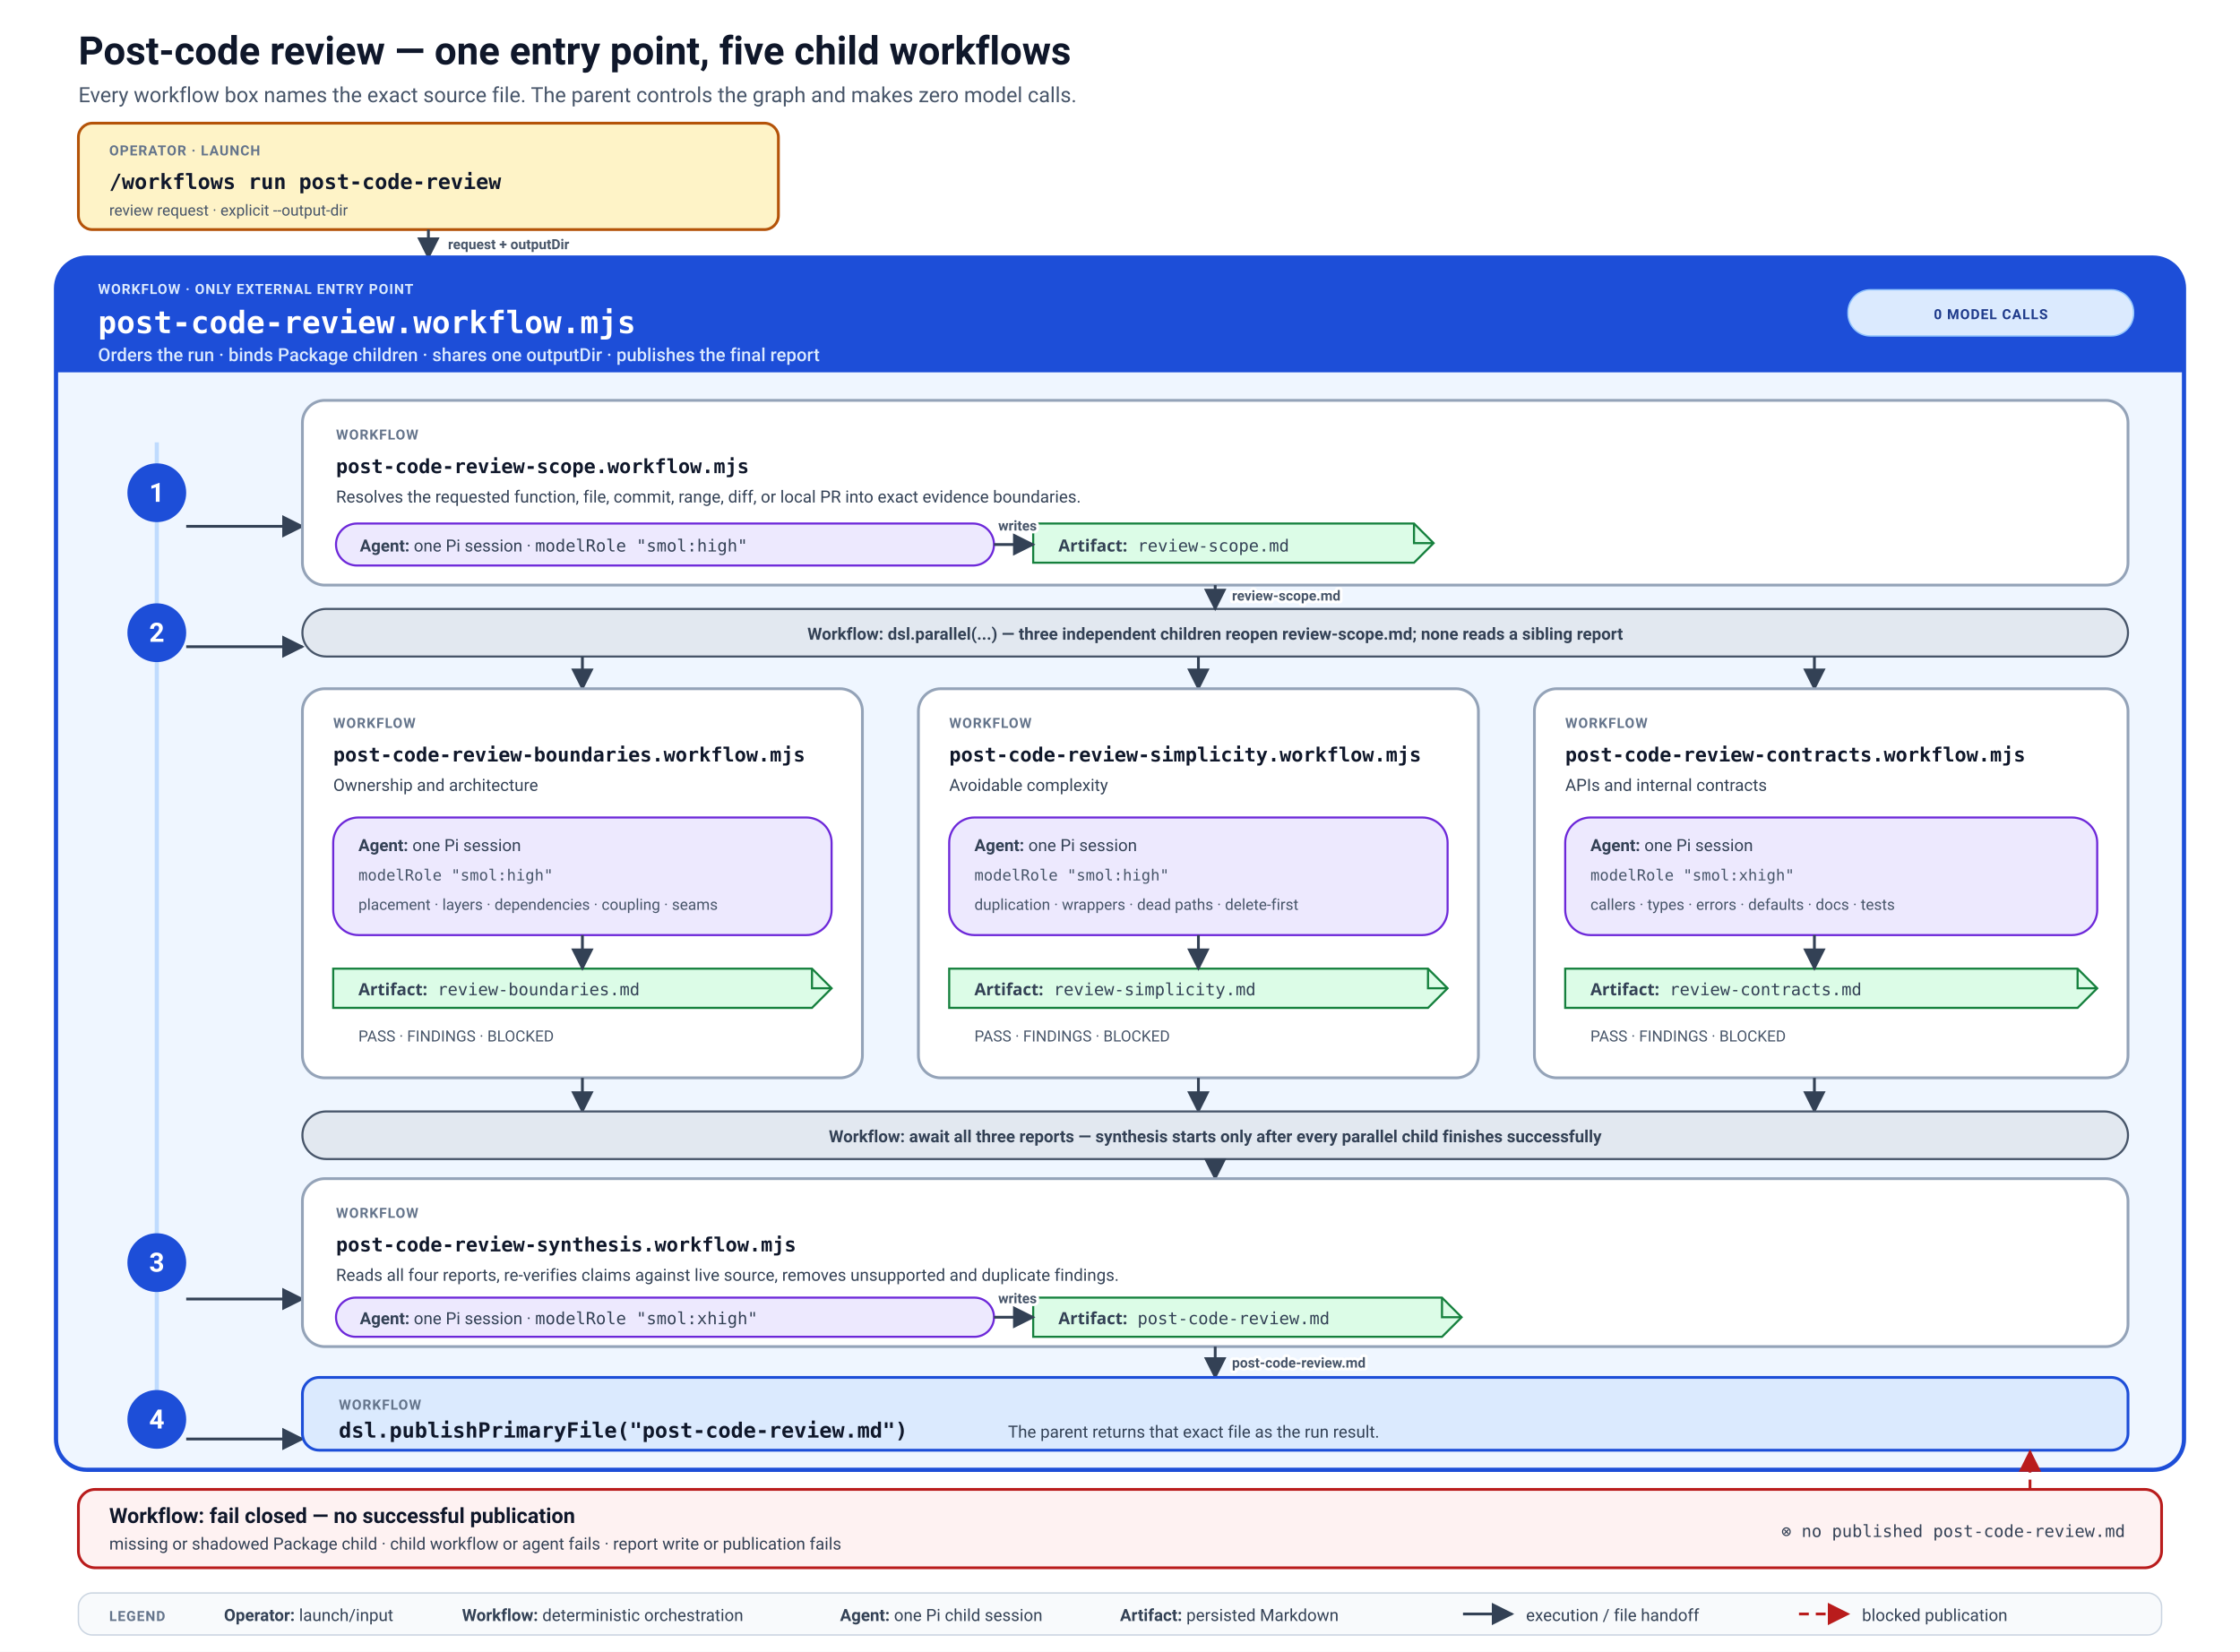
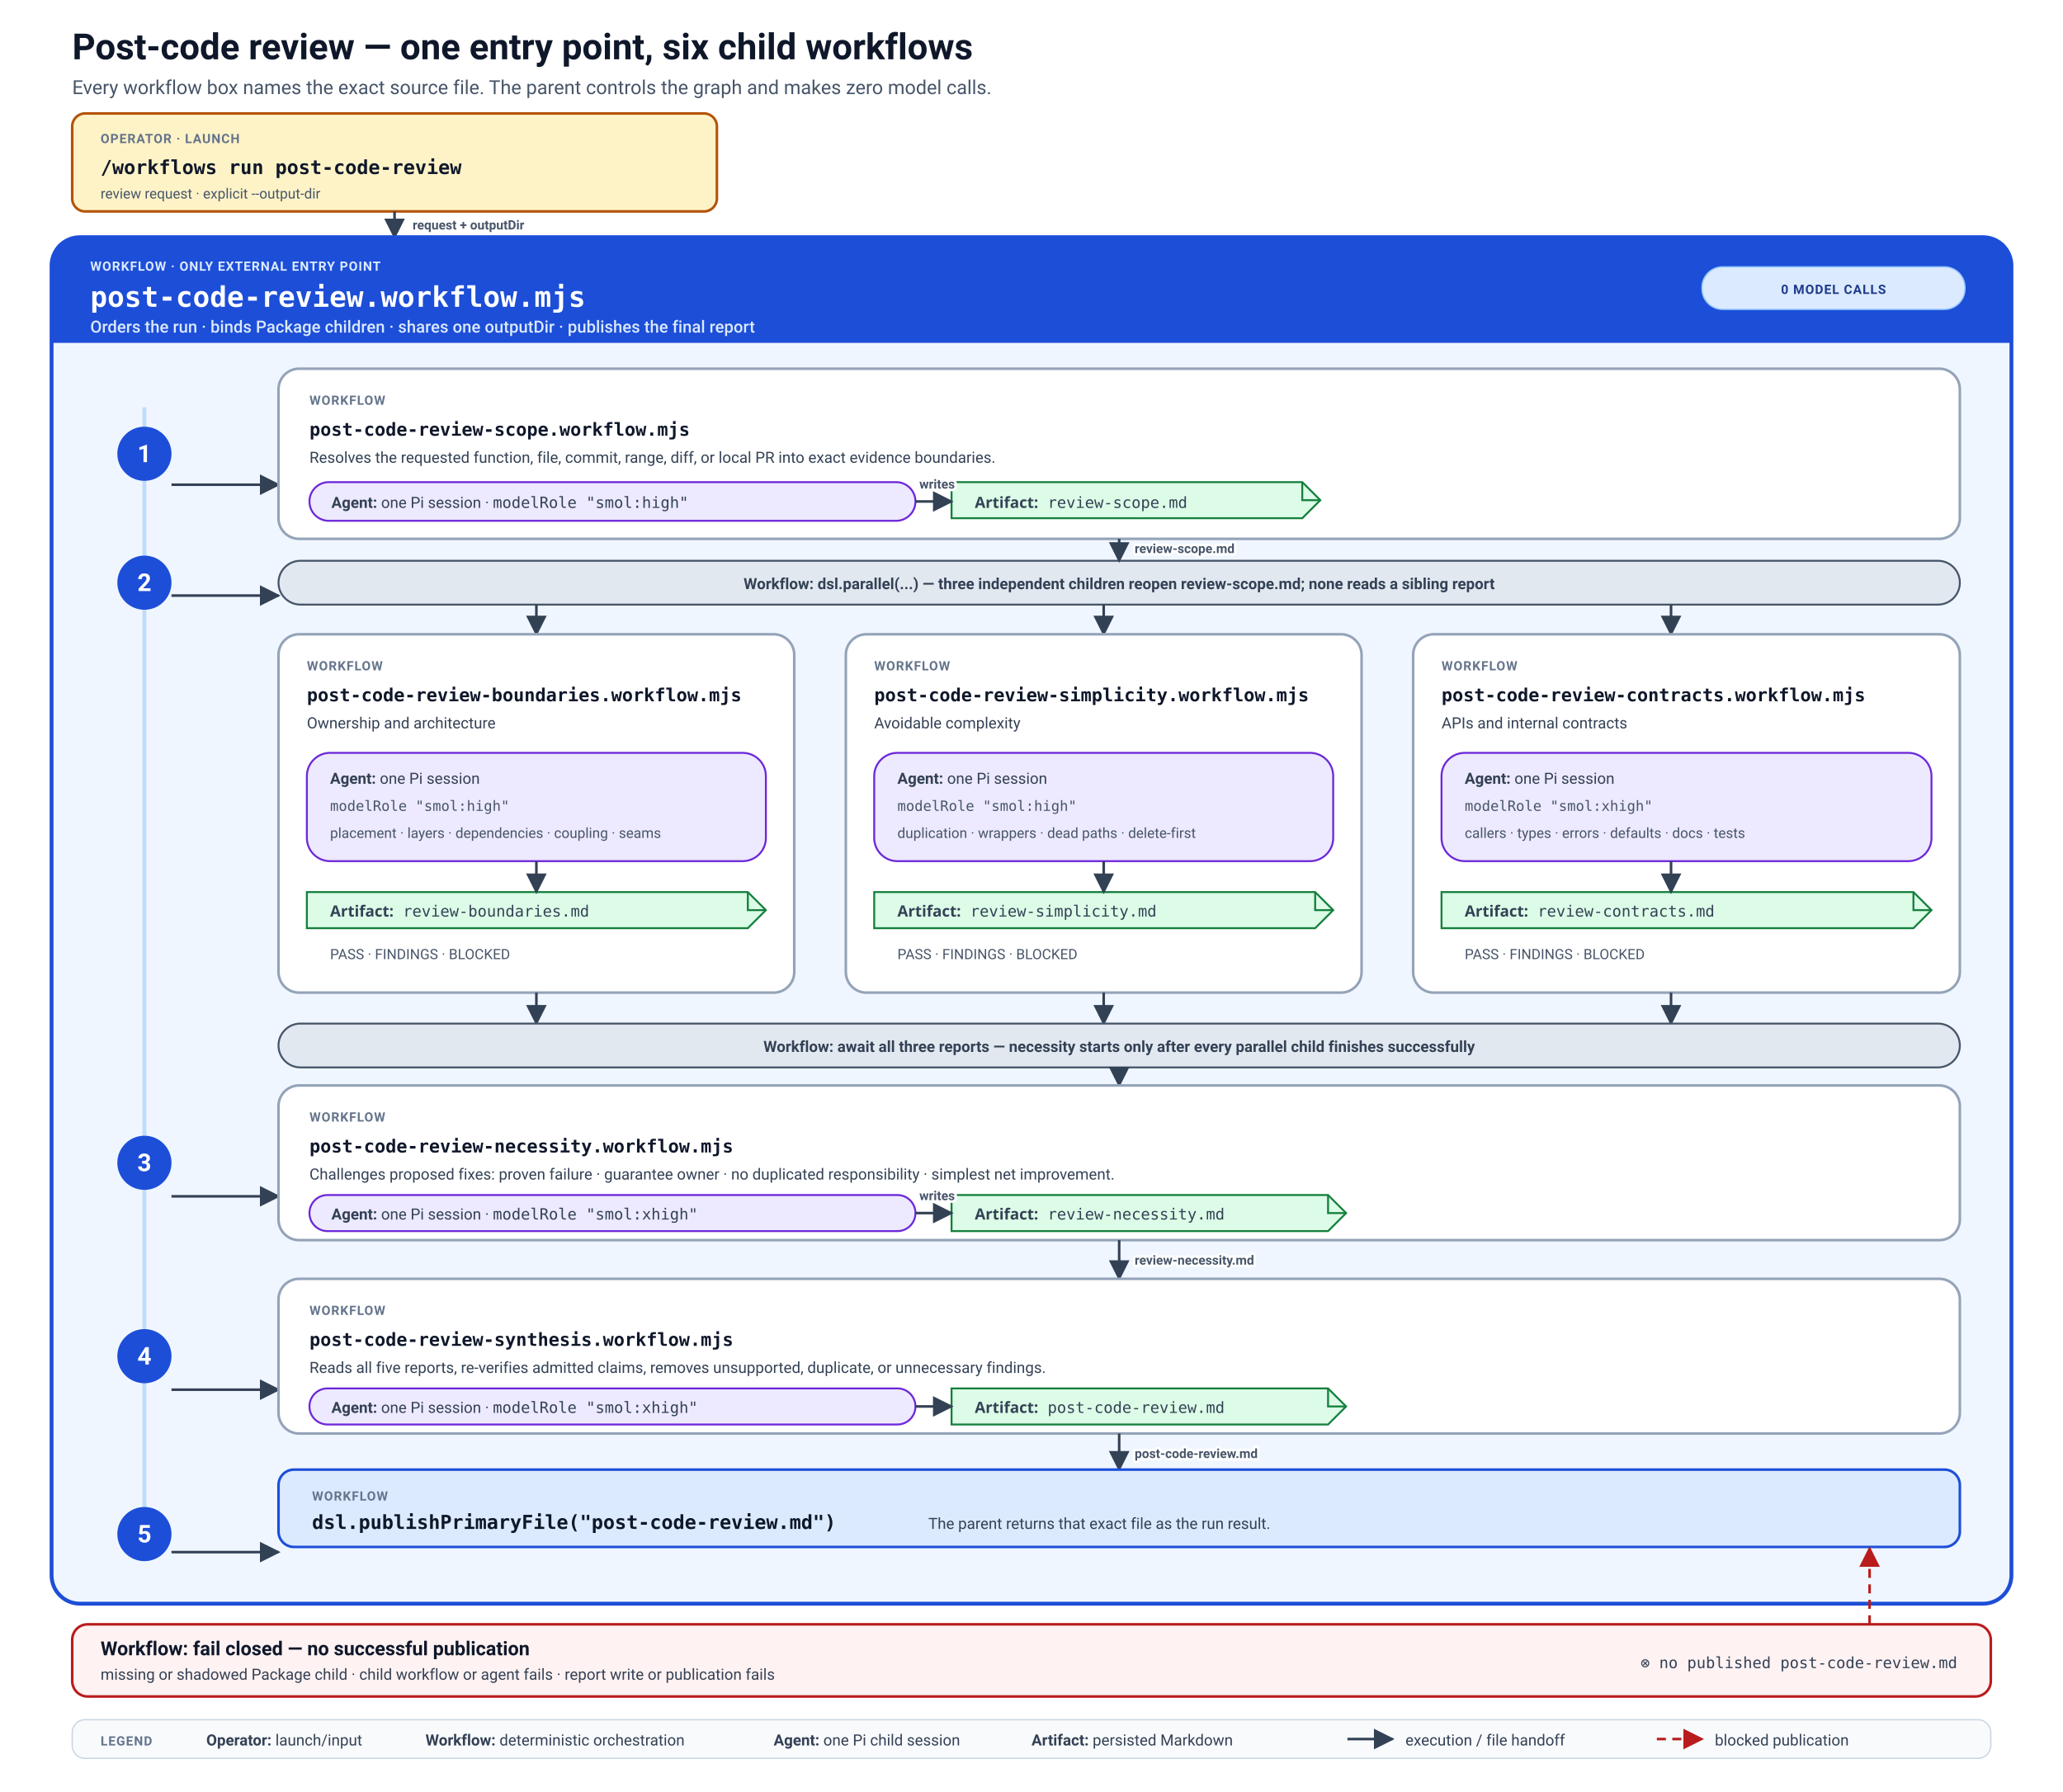
- <svg xmlns="http://www.w3.org/2000/svg" width="1600" height="1180" viewBox="0 0 1600 1180" role="img" aria-labelledby="diagram-title diagram-desc" preserveAspectRatio="xMidYMid meet">
+ <svg xmlns="http://www.w3.org/2000/svg" width="1600" height="1390" viewBox="0 0 1600 1390" role="img" aria-labelledby="diagram-title diagram-desc" preserveAspectRatio="xMidYMid meet">
  <defs>
    <marker id="arrow" viewBox="0 0 10 10" refX="9" refY="5" markerWidth="8" markerHeight="8" orient="auto-start-reverse">
      <path d="M 0 0 L 10 5 L 0 10 z" fill="#334155" />
    </marker>
    <marker id="arrow-red" viewBox="0 0 10 10" refX="9" refY="5" markerWidth="8" markerHeight="8" orient="auto-start-reverse">
      <path d="M 0 0 L 10 5 L 0 10 z" fill="#b91c1c" />
    </marker>
    <style>
      .sans { font-family: system-ui, -apple-system, "Segoe UI", Roboto, sans-serif; }
      .mono { font-family: ui-monospace, SFMono-Regular, Menlo, Consolas, monospace; }
      .h1 { font-size: 28px; font-weight: 750; fill: #0f172a; }
      .subtitle { font-size: 15px; font-weight: 400; fill: #475569; }
      .parent-title { font-size: 22px; font-weight: 750; fill: #ffffff; }
      .parent-subtitle { font-size: 13px; font-weight: 450; fill: #dbeafe; }
      .node-title { font-size: 15px; font-weight: 720; fill: #0f172a; }
      .node-file { font-size: 14px; font-weight: 720; fill: #0f172a; }
      .body { font-size: 12px; font-weight: 430; fill: #334155; }
      .small { font-size: 11px; font-weight: 430; fill: #475569; }
      .tag { font-size: 10px; font-weight: 750; letter-spacing: .06em; fill: #64748b; }
      .tag-light { font-size: 10px; font-weight: 750; letter-spacing: .06em; fill: #dbeafe; }
      .badge { font-size: 10px; font-weight: 760; letter-spacing: .06em; fill: #1e3a8a; }
      .step-number { font-size: 19px; font-weight: 760; fill: #ffffff; text-anchor: middle; dominant-baseline: central; }
      .step-label { font-size: 11px; font-weight: 700; fill: #1e3a8a; }
      .step-code { font-size: 9px; font-weight: 500; fill: #475569; }
      .bar-text { font-size: 12px; font-weight: 650; fill: #334155; text-anchor: middle; }
      .edge { fill: none; stroke: #334155; stroke-width: 2; marker-end: url(#arrow); }
      .edge-red { fill: none; stroke: #b91c1c; stroke-width: 2; stroke-dasharray: 7 5; marker-end: url(#arrow-red); }
      .edge-label { font-size: 10px; font-weight: 600; fill: #475569; paint-order: stroke; stroke: #ffffff; stroke-width: 4px; stroke-linejoin: round; }
    </style>
  </defs>
-   <rect width="1600" height="1180" fill="#ffffff" />
-   <text x="56" y="46" class="sans h1">Post-code review — one entry point, five child workflows</text>
+   <rect width="1600" height="1390" fill="#ffffff" />
+   <text x="56" y="46" class="sans h1">Post-code review — one entry point, six child workflows</text>
  <text x="56" y="73" class="sans subtitle">Every workflow box names the exact source file. The parent controls the graph and makes zero model calls.</text>
  <rect x="56" y="88" width="500" height="76" rx="10" fill="#fef3c7" stroke="#b45309" stroke-width="2" />
  <text x="78" y="111" class="sans tag" fill="#92400e">OPERATOR · LAUNCH</text>
  <text x="78" y="135" class="mono node-title">/workflows run post-code-review</text>
  <text x="78" y="154" class="sans small">review request · explicit --output-dir</text>
  <path d="M 306 164 L 306 184" class="edge" />
  <text x="320" y="178" class="sans edge-label">request + outputDir</text>
-   <rect x="40" y="184" width="1520" height="866" rx="22" fill="#eff6ff" stroke="#1d4ed8" stroke-width="3" />
+   <rect x="40" y="184" width="1520" height="1060" rx="22" fill="#eff6ff" stroke="#1d4ed8" stroke-width="3" />
  <path d="M 62 184 H 1538 Q 1560 184 1560 206 V 266 H 40 V 206 Q 40 184 62 184 Z" fill="#1d4ed8" />
  <text x="70" y="210" class="sans tag-light">WORKFLOW · ONLY EXTERNAL ENTRY POINT</text>
  <text x="70" y="238" class="mono parent-title">post-code-review.workflow.mjs</text>
  <text x="70" y="258" class="sans parent-subtitle">Orders the run · binds Package children · shares one outputDir · publishes the final report</text>
  <rect x="1320" y="207" width="204" height="33" rx="16" fill="#dbeafe" stroke="#93c5fd" />
  <text x="1422" y="228" class="sans badge" text-anchor="middle">0 MODEL CALLS</text>
-   <path d="M 112 316 L 112 1018" fill="none" stroke="#bfdbfe" stroke-width="3" />
+   <path d="M 112 316 L 112 1210" fill="none" stroke="#bfdbfe" stroke-width="3" />
  <circle cx="112" cy="352" r="21" fill="#1d4ed8" />
  <text x="112" y="352" class="sans step-number">1</text>
  <path d="M 133 376 L 216 376" class="edge" />
  <rect x="216" y="286" width="1304" height="132" rx="16" fill="#ffffff" stroke="#94a3b8" stroke-width="2" />
  <text x="240" y="314" class="sans tag">WORKFLOW</text>
  <text x="240" y="338" class="mono node-file">post-code-review-scope.workflow.mjs</text>
  <text x="240" y="359" class="sans body">Resolves the requested function, file, commit, range, diff, or local PR into exact evidence boundaries.</text>
  <rect x="240" y="374" width="470" height="30" rx="15" fill="#ede9fe" stroke="#6d28d9" stroke-width="1.5" />
  <text x="257" y="394" class="sans body">
    <tspan font-weight="700">Agent:</tspan> one Pi session · <tspan class="mono">modelRole "smol:high"</tspan>
  </text>
  <path d="M 738 374 H 1010 L 1024 388 L 1010 402 H 738 Z" fill="#dcfce7" stroke="#15803d" stroke-width="1.5" />
  <path d="M 1010 374 V 388 H 1024" fill="none" stroke="#15803d" stroke-width="1.5" />
  <text x="756" y="394" class="mono body">
    <tspan font-family="system-ui" font-weight="700">Artifact:</tspan> review-scope.md</text>
  <path d="M 710 389 L 738 389" class="edge" />
  <text x="713" y="379" class="sans edge-label">writes</text>
  <circle cx="112" cy="452" r="21" fill="#1d4ed8" />
  <text x="112" y="452" class="sans step-number">2</text>
  <path d="M 133 462 L 216 462" class="edge" />
  <rect x="216" y="435" width="1304" height="34" rx="17" fill="#e2e8f0" stroke="#475569" stroke-width="1.5" />
  <text x="868" y="457" class="sans bar-text">Workflow: dsl.parallel(...) — three independent children reopen review-scope.md; none reads a sibling report</text>
  <path d="M 868 418 L 868 435" class="edge" />
  <text x="880" y="429" class="sans edge-label">review-scope.md</text>
  <path d="M 416 469 L 416 492" class="edge" />
  <path d="M 856 469 L 856 492" class="edge" />
  <path d="M 1296 469 L 1296 492" class="edge" />
  <rect x="216" y="492" width="400" height="278" rx="16" fill="#ffffff" stroke="#94a3b8" stroke-width="2" />
  <text x="238" y="520" class="sans tag">WORKFLOW</text>
  <text x="238" y="544" class="mono node-file">post-code-review-boundaries.workflow.mjs</text>
  <text x="238" y="565" class="sans body">Ownership and architecture</text>
  <rect x="238" y="584" width="356" height="84" rx="18" fill="#ede9fe" stroke="#6d28d9" stroke-width="1.5" />
  <text x="256" y="608" class="sans body">
    <tspan font-weight="700">Agent:</tspan> one Pi session</text>
  <text x="256" y="629" class="mono small">modelRole "smol:high"</text>
  <text x="256" y="650" class="sans small">placement · layers · dependencies · coupling · seams</text>
  <path d="M 238 692 H 580 L 594 706 L 580 720 H 238 Z" fill="#dcfce7" stroke="#15803d" stroke-width="1.5" />
  <path d="M 580 692 V 706 H 594" fill="none" stroke="#15803d" stroke-width="1.5" />
  <text x="256" y="711" class="mono body">
    <tspan font-family="system-ui" font-weight="700">Artifact:</tspan> review-boundaries.md</text>
  <text x="256" y="744" class="sans small">PASS · FINDINGS · BLOCKED</text>
  <path d="M 416 668 L 416 692" class="edge" />
  <rect x="656" y="492" width="400" height="278" rx="16" fill="#ffffff" stroke="#94a3b8" stroke-width="2" />
  <text x="678" y="520" class="sans tag">WORKFLOW</text>
  <text x="678" y="544" class="mono node-file">post-code-review-simplicity.workflow.mjs</text>
  <text x="678" y="565" class="sans body">Avoidable complexity</text>
  <rect x="678" y="584" width="356" height="84" rx="18" fill="#ede9fe" stroke="#6d28d9" stroke-width="1.5" />
  <text x="696" y="608" class="sans body">
    <tspan font-weight="700">Agent:</tspan> one Pi session</text>
  <text x="696" y="629" class="mono small">modelRole "smol:high"</text>
  <text x="696" y="650" class="sans small">duplication · wrappers · dead paths · delete-first</text>
  <path d="M 678 692 H 1020 L 1034 706 L 1020 720 H 678 Z" fill="#dcfce7" stroke="#15803d" stroke-width="1.5" />
  <path d="M 1020 692 V 706 H 1034" fill="none" stroke="#15803d" stroke-width="1.5" />
  <text x="696" y="711" class="mono body">
    <tspan font-family="system-ui" font-weight="700">Artifact:</tspan> review-simplicity.md</text>
  <text x="696" y="744" class="sans small">PASS · FINDINGS · BLOCKED</text>
  <path d="M 856 668 L 856 692" class="edge" />
  <rect x="1096" y="492" width="424" height="278" rx="16" fill="#ffffff" stroke="#94a3b8" stroke-width="2" />
  <text x="1118" y="520" class="sans tag">WORKFLOW</text>
  <text x="1118" y="544" class="mono node-file">post-code-review-contracts.workflow.mjs</text>
  <text x="1118" y="565" class="sans body">APIs and internal contracts</text>
  <rect x="1118" y="584" width="380" height="84" rx="18" fill="#ede9fe" stroke="#6d28d9" stroke-width="1.5" />
  <text x="1136" y="608" class="sans body">
    <tspan font-weight="700">Agent:</tspan> one Pi session</text>
  <text x="1136" y="629" class="mono small">modelRole "smol:xhigh"</text>
  <text x="1136" y="650" class="sans small">callers · types · errors · defaults · docs · tests</text>
  <path d="M 1118 692 H 1484 L 1498 706 L 1484 720 H 1118 Z" fill="#dcfce7" stroke="#15803d" stroke-width="1.5" />
  <path d="M 1484 692 V 706 H 1498" fill="none" stroke="#15803d" stroke-width="1.5" />
  <text x="1136" y="711" class="mono body">
    <tspan font-family="system-ui" font-weight="700">Artifact:</tspan> review-contracts.md</text>
  <text x="1136" y="744" class="sans small">PASS · FINDINGS · BLOCKED</text>
  <path d="M 1296 668 L 1296 692" class="edge" />
  <path d="M 416 770 L 416 794" class="edge" />
  <path d="M 856 770 L 856 794" class="edge" />
  <path d="M 1296 770 L 1296 794" class="edge" />
  <rect x="216" y="794" width="1304" height="34" rx="17" fill="#e2e8f0" stroke="#475569" stroke-width="1.5" />
-   <text x="868" y="816" class="sans bar-text">Workflow: await all three reports — synthesis starts only after every parallel child finishes successfully</text>
+   <text x="868" y="816" class="sans bar-text">Workflow: await all three reports — necessity starts only after every parallel child finishes successfully</text>
  <circle cx="112" cy="902" r="21" fill="#1d4ed8" />
  <text x="112" y="902" class="sans step-number">3</text>
  <path d="M 133 928 L 216 928" class="edge" />
  <path d="M 868 828 L 868 842" class="edge" />
  <rect x="216" y="842" width="1304" height="120" rx="16" fill="#ffffff" stroke="#94a3b8" stroke-width="2" />
  <text x="240" y="870" class="sans tag">WORKFLOW</text>
-   <text x="240" y="894" class="mono node-file">post-code-review-synthesis.workflow.mjs</text>
-   <text x="240" y="915" class="sans body">Reads all four reports, re-verifies claims against live source, removes unsupported and duplicate findings.</text>
+   <text x="240" y="894" class="mono node-file">post-code-review-necessity.workflow.mjs</text>
+   <text x="240" y="915" class="sans body">Challenges proposed fixes: proven failure · guarantee owner · no duplicated responsibility · simplest net improvement.</text>
  <rect x="240" y="927" width="470" height="28" rx="14" fill="#ede9fe" stroke="#6d28d9" stroke-width="1.5" />
  <text x="257" y="946" class="sans body">
    <tspan font-weight="700">Agent:</tspan> one Pi session · <tspan class="mono">modelRole "smol:xhigh"</tspan>
  </text>
  <path d="M 738 927 H 1030 L 1044 941 L 1030 955 H 738 Z" fill="#dcfce7" stroke="#15803d" stroke-width="1.5" />
  <path d="M 1030 927 V 941 H 1044" fill="none" stroke="#15803d" stroke-width="1.5" />
  <text x="756" y="946" class="mono body">
-     <tspan font-family="system-ui" font-weight="700">Artifact:</tspan> post-code-review.md</text>
+     <tspan font-family="system-ui" font-weight="700">Artifact:</tspan> review-necessity.md</text>
  <path d="M 710 941 L 738 941" class="edge" />
  <text x="713" y="931" class="sans edge-label">writes</text>
-   <circle cx="112" cy="1014" r="21" fill="#1d4ed8" />
-   <text x="112" y="1014" class="sans step-number">4</text>
-   <path d="M 133 1028 L 216 1028" class="edge" />
-   <path d="M 868 962 L 868 984" class="edge" />
-   <text x="880" y="977" class="sans edge-label">post-code-review.md</text>
-   <rect x="216" y="984" width="1304" height="52" rx="12" fill="#dbeafe" stroke="#1d4ed8" stroke-width="2" />
-   <text x="242" y="1007" class="sans tag">WORKFLOW</text>
-   <text x="242" y="1027" class="mono node-title">dsl.publishPrimaryFile("post-code-review.md")</text>
-   <text x="720" y="1027" class="sans body">The parent returns that exact file as the run result.</text>
-   <rect x="56" y="1064" width="1488" height="56" rx="12" fill="#fef2f2" stroke="#b91c1c" stroke-width="2" />
-   <text x="78" y="1088" class="sans node-title" fill="#7f1d1d">Workflow: fail closed — no successful publication</text>
-   <text x="78" y="1107" class="sans body" fill="#7f1d1d">missing or shadowed Package child · child workflow or agent fails · report write or publication fails</text>
-   <text x="1518" y="1098" class="mono body" fill="#7f1d1d" text-anchor="end" font-weight="700">⊗ no published post-code-review.md</text>
-   <path d="M 1450 1064 L 1450 1037" class="edge-red" />
-   <rect x="56" y="1138" width="1488" height="30" rx="10" fill="#f8fafc" stroke="#cbd5e1" />
-   <text x="78" y="1158" class="sans tag">LEGEND</text>
-   <text x="160" y="1158" class="sans body">
+   <circle cx="112" cy="1052" r="21" fill="#1d4ed8" />
+   <text x="112" y="1052" class="sans step-number">4</text>
+   <path d="M 133 1078 L 216 1078" class="edge" />
+   <path d="M 868 962 L 868 992" class="edge" />
+   <text x="880" y="981" class="sans edge-label">review-necessity.md</text>
+   <rect x="216" y="992" width="1304" height="120" rx="16" fill="#ffffff" stroke="#94a3b8" stroke-width="2" />
+   <text x="240" y="1020" class="sans tag">WORKFLOW</text>
+   <text x="240" y="1044" class="mono node-file">post-code-review-synthesis.workflow.mjs</text>
+   <text x="240" y="1065" class="sans body">Reads all five reports, re-verifies admitted claims, removes unsupported, duplicate, or unnecessary findings.</text>
+   <rect x="240" y="1077" width="470" height="28" rx="14" fill="#ede9fe" stroke="#6d28d9" stroke-width="1.5" />
+   <text x="257" y="1096" class="sans body">
+     <tspan font-weight="700">Agent:</tspan> one Pi session · <tspan class="mono">modelRole "smol:xhigh"</tspan>
+   </text>
+   <path d="M 738 1077 H 1030 L 1044 1091 L 1030 1105 H 738 Z" fill="#dcfce7" stroke="#15803d" stroke-width="1.5" />
+   <path d="M 1030 1077 V 1091 H 1044" fill="none" stroke="#15803d" stroke-width="1.5" />
+   <text x="756" y="1096" class="mono body">
+     <tspan font-family="system-ui" font-weight="700">Artifact:</tspan> post-code-review.md</text>
+   <path d="M 710 1091 L 738 1091" class="edge" />
+   <circle cx="112" cy="1190" r="21" fill="#1d4ed8" />
+   <text x="112" y="1190" class="sans step-number">5</text>
+   <path d="M 133 1204 L 216 1204" class="edge" />
+   <path d="M 868 1112 L 868 1140" class="edge" />
+   <text x="880" y="1131" class="sans edge-label">post-code-review.md</text>
+   <rect x="216" y="1140" width="1304" height="60" rx="12" fill="#dbeafe" stroke="#1d4ed8" stroke-width="2" />
+   <text x="242" y="1164" class="sans tag">WORKFLOW</text>
+   <text x="242" y="1186" class="mono node-title">dsl.publishPrimaryFile("post-code-review.md")</text>
+   <text x="720" y="1186" class="sans body">The parent returns that exact file as the run result.</text>
+   <rect x="56" y="1260" width="1488" height="56" rx="12" fill="#fef2f2" stroke="#b91c1c" stroke-width="2" />
+   <text x="78" y="1284" class="sans node-title" fill="#7f1d1d">Workflow: fail closed — no successful publication</text>
+   <text x="78" y="1303" class="sans body" fill="#7f1d1d">missing or shadowed Package child · child workflow or agent fails · report write or publication fails</text>
+   <text x="1518" y="1294" class="mono body" fill="#7f1d1d" text-anchor="end" font-weight="700">⊗ no published post-code-review.md</text>
+   <path d="M 1450 1260 L 1450 1201" class="edge-red" />
+   <rect x="56" y="1334" width="1488" height="30" rx="10" fill="#f8fafc" stroke="#cbd5e1" />
+   <text x="78" y="1354" class="sans tag">LEGEND</text>
+   <text x="160" y="1354" class="sans body">
    <tspan font-weight="700">Operator:</tspan> launch/input</text>
-   <text x="330" y="1158" class="sans body">
+   <text x="330" y="1354" class="sans body">
    <tspan font-weight="700">Workflow:</tspan> deterministic orchestration</text>
-   <text x="600" y="1158" class="sans body">
+   <text x="600" y="1354" class="sans body">
    <tspan font-weight="700">Agent:</tspan> one Pi child session</text>
-   <text x="800" y="1158" class="sans body">
+   <text x="800" y="1354" class="sans body">
    <tspan font-weight="700">Artifact:</tspan> persisted Markdown</text>
-   <line x1="1045" y1="1153" x2="1080" y2="1153" stroke="#334155" stroke-width="2" marker-end="url(#arrow)" />
-   <text x="1090" y="1158" class="sans body">execution / file handoff</text>
-   <line x1="1285" y1="1153" x2="1320" y2="1153" stroke="#b91c1c" stroke-width="2" stroke-dasharray="7 5" marker-end="url(#arrow-red)" />
-   <text x="1330" y="1158" class="sans body">blocked publication</text>
+   <line x1="1045" y1="1349" x2="1080" y2="1349" stroke="#334155" stroke-width="2" marker-end="url(#arrow)" />
+   <text x="1090" y="1354" class="sans body">execution / file handoff</text>
+   <line x1="1285" y1="1349" x2="1320" y2="1349" stroke="#b91c1c" stroke-width="2" stroke-dasharray="7 5" marker-end="url(#arrow-red)" />
+   <text x="1330" y="1354" class="sans body">blocked publication</text>
</svg>
